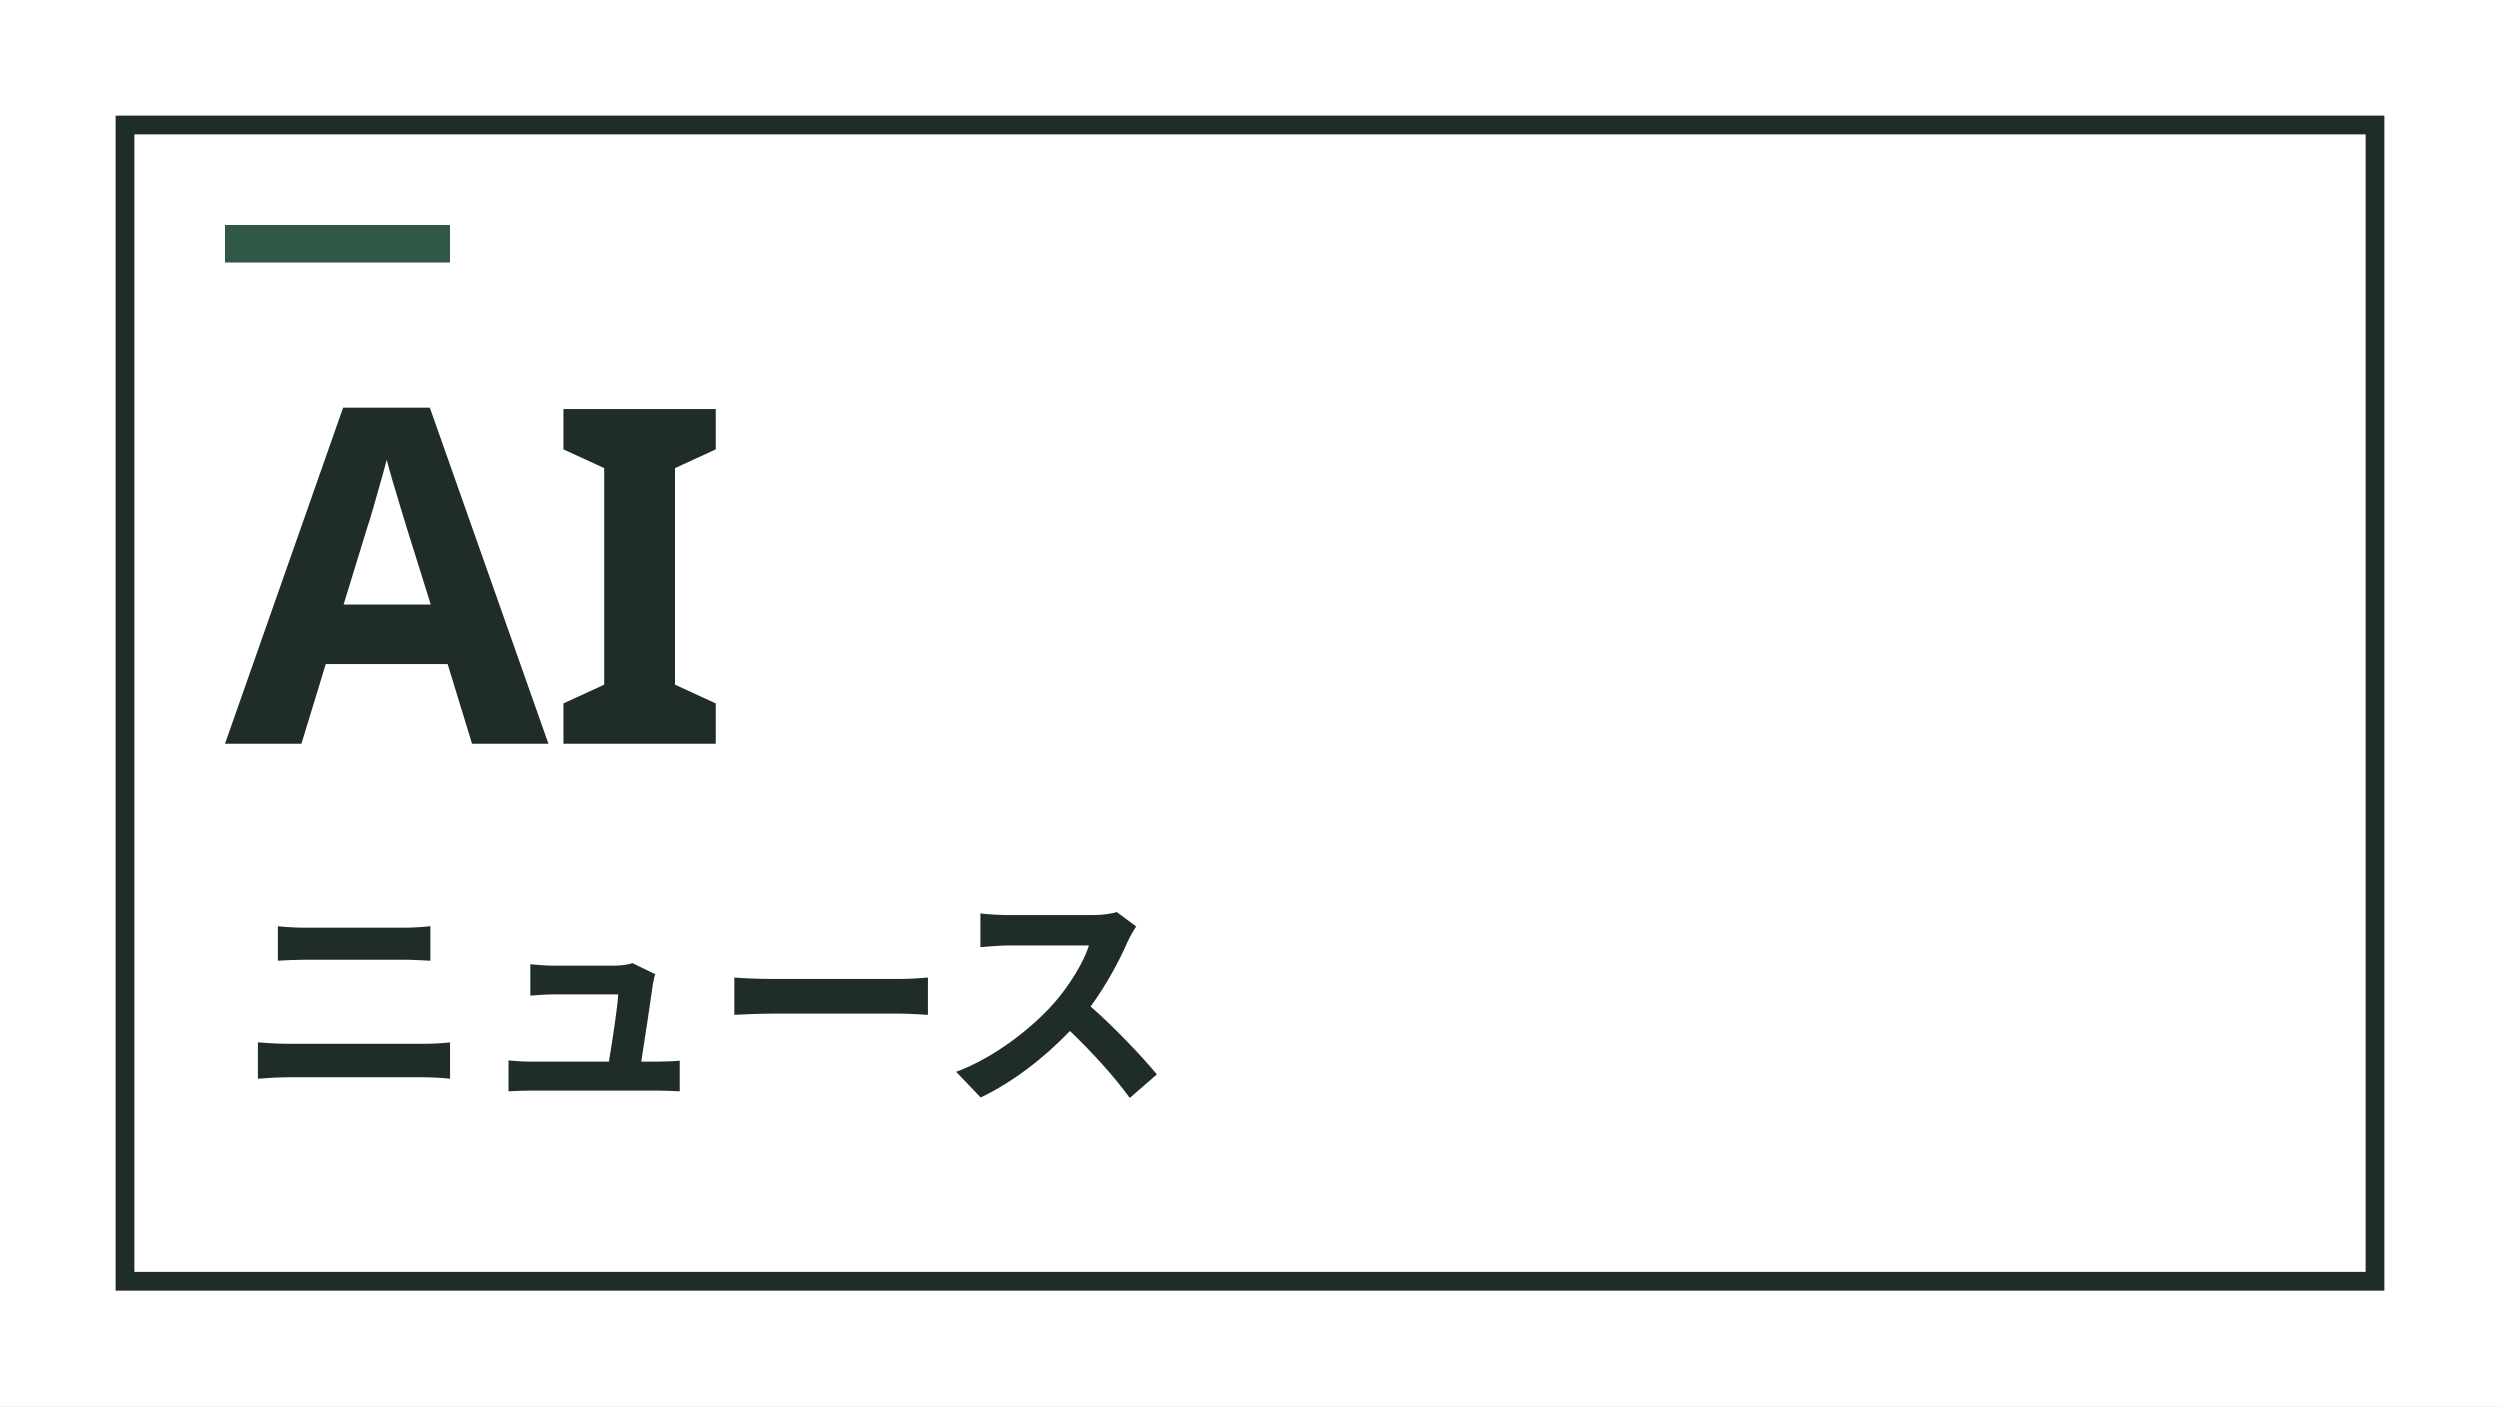
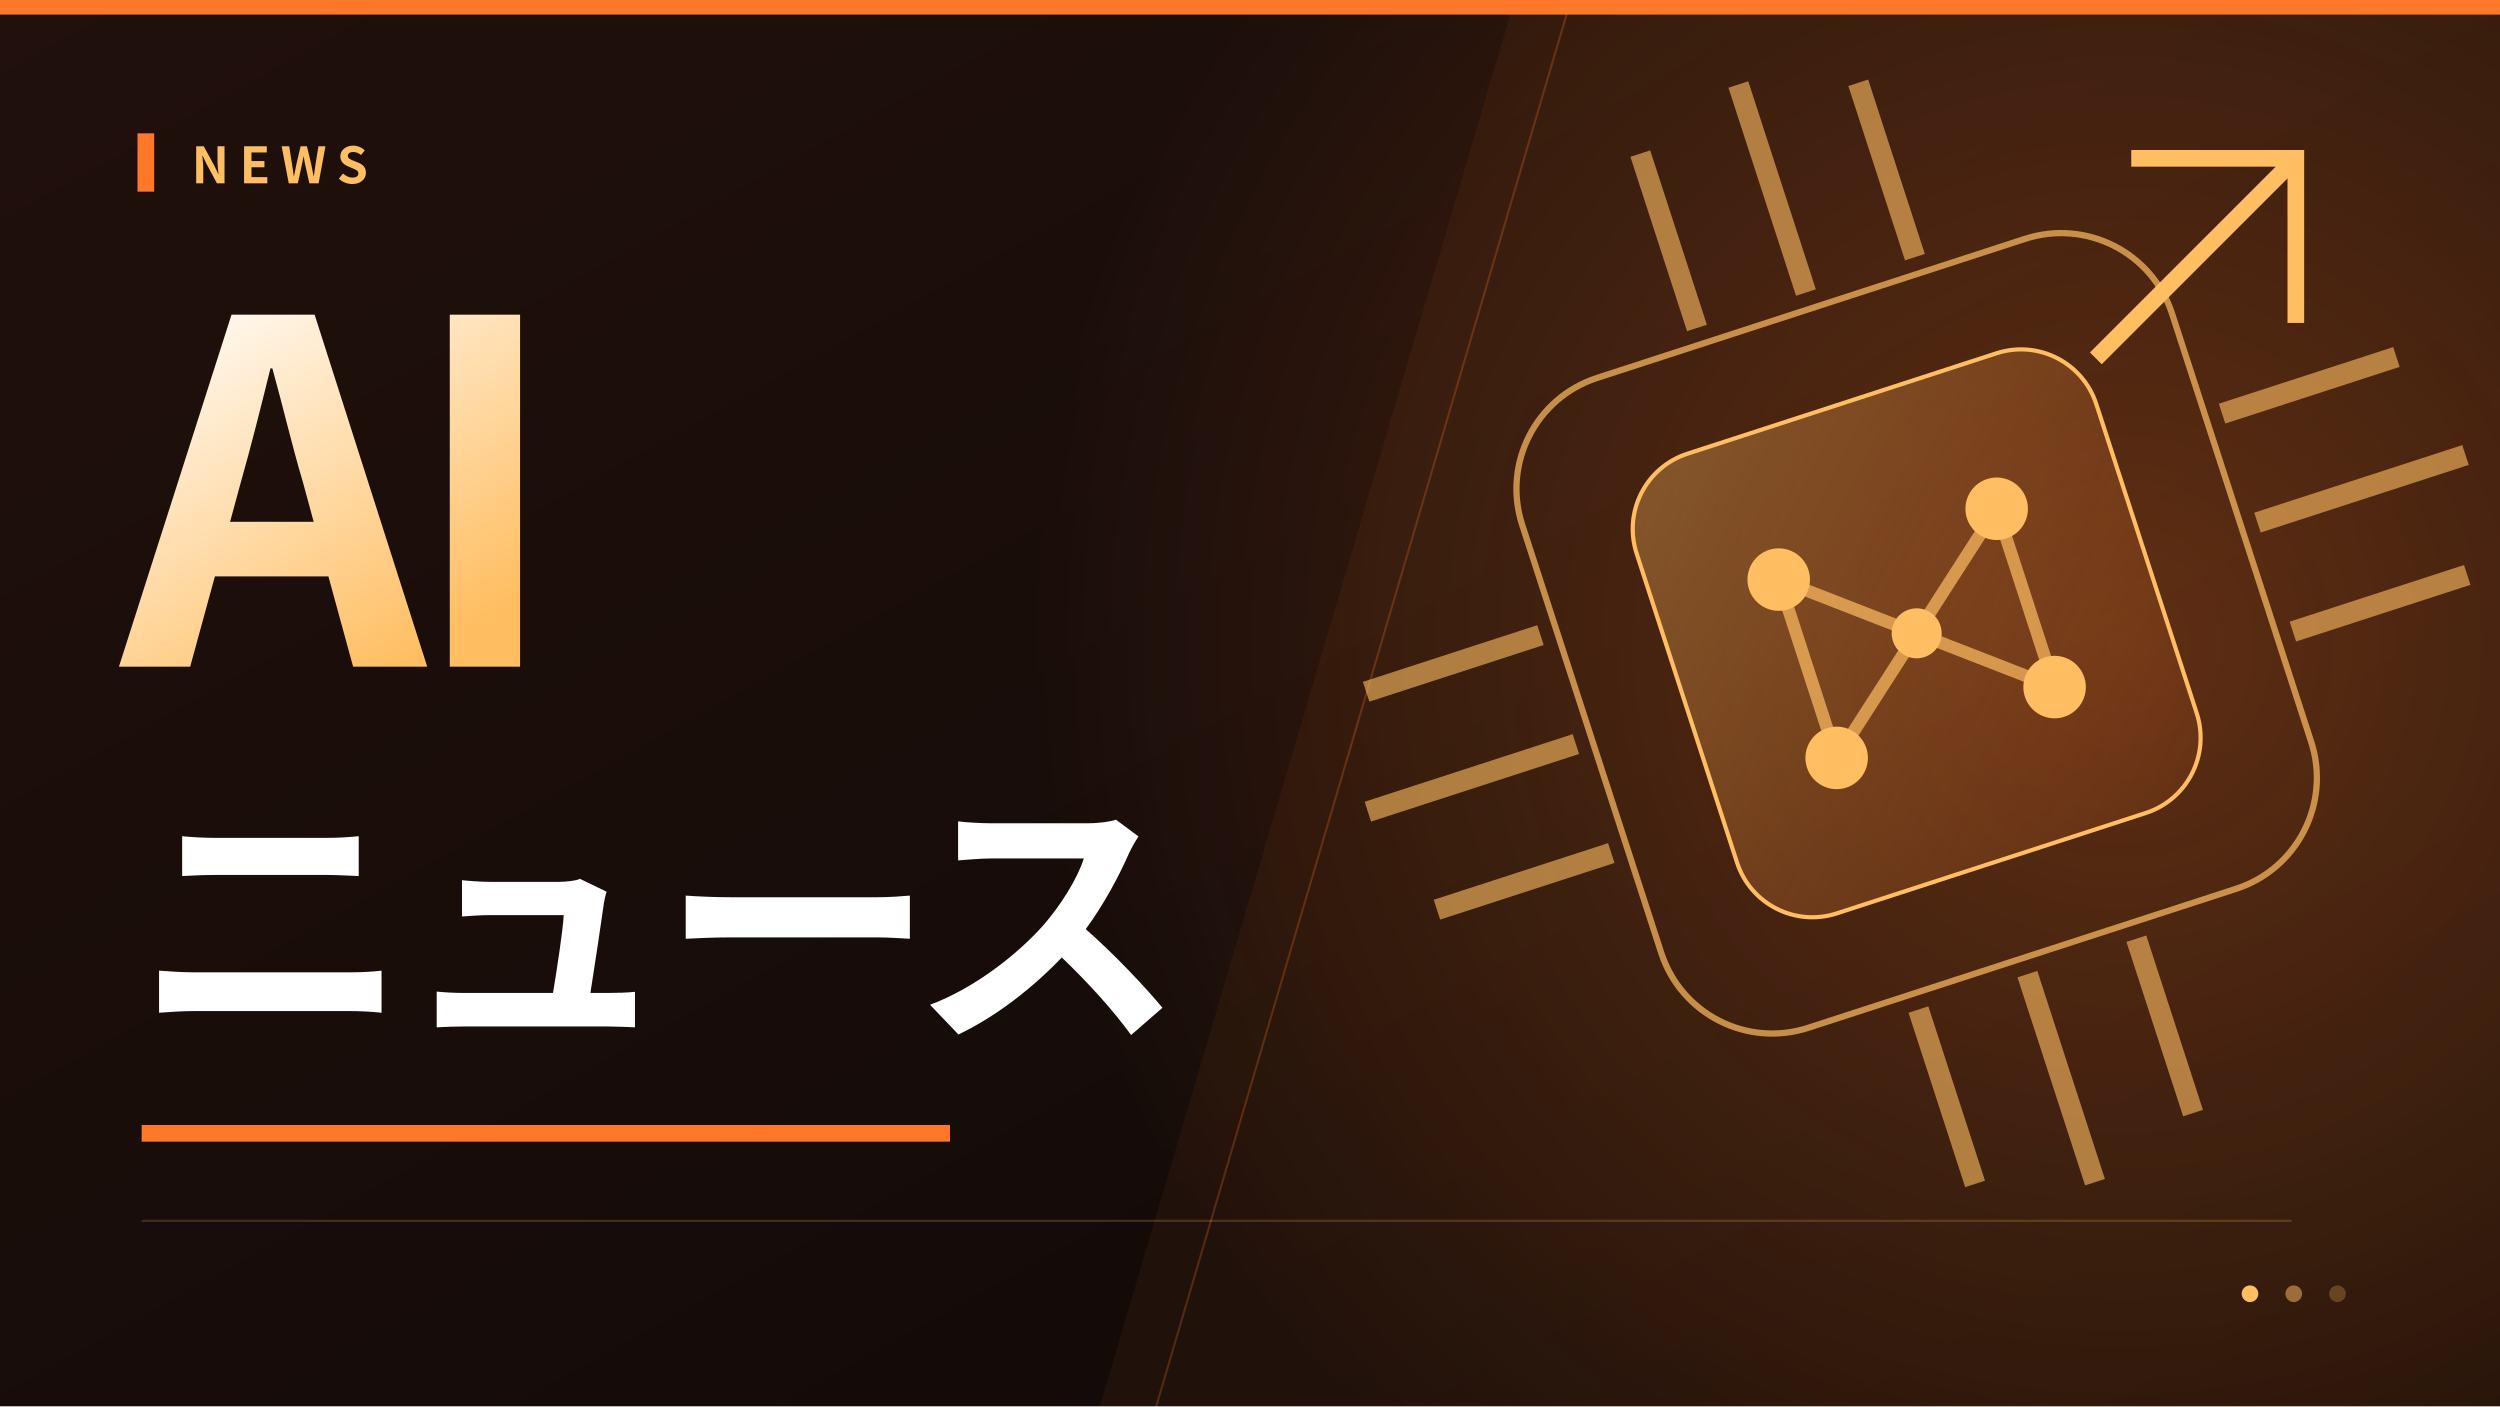
- <svg xmlns="http://www.w3.org/2000/svg" width="800" height="450" viewBox="0 0 800 450">
-   <rect width="800" height="450" fill="#fff" />
-   <path d="M40 40h720v370H40z" fill="none" stroke="#202c28" stroke-width="6" />
-   <path d="M72 78h72" stroke="#315846" stroke-width="12" />
-   <g fill="#202c28" font-family="Noto Sans JP,Yu Gothic,Meiryo,sans-serif" font-weight="900">
-     <text x="72" y="238" font-size="150">AI</text>
-     <text x="76" y="348" font-size="76">ニュース</text>
+ <svg xmlns="http://www.w3.org/2000/svg" width="800" height="450" viewBox="0 0 800 450" role="img" aria-label="AIニュース" version="1.1" id="svg21">
+   <defs id="defs8">
+     <linearGradient id="bg" x2="1" y2="1">
+       <stop stop-color="#21100b" id="stop1" />
+       <stop offset="1" stop-color="#0e0908" id="stop2" />
+     </linearGradient>
+     <linearGradient id="accent" x2="1" y2="1">
+       <stop stop-color="#ffbe62" stop-opacity=".35" id="stop3" />
+       <stop offset="1" stop-color="#ff782a" stop-opacity=".08" id="stop4" />
+     </linearGradient>
+     <linearGradient id="text" x2=".7" y2="1">
+       <stop stop-color="#fff" id="stop5" />
+       <stop offset="1" stop-color="#ffbe62" id="stop6" />
+     </linearGradient>
+     <radialGradient id="glow">
+       <stop stop-color="#ff782a" stop-opacity=".28" id="stop7" />
+       <stop offset="1" stop-color="#ff782a" stop-opacity="0" id="stop8" />
+     </radialGradient>
+   </defs>
+   <g transform="scale(0.6666667)">
+     <rect width="1200" height="675" fill="url(#bg)" id="rect8" />
+     <ellipse cx="1020" cy="310" rx="530" ry="520" fill="url(#glow)" id="ellipse8" />
+     <path d="M727 0H1200V675H528Z" fill="#ff782a" opacity=".055" id="path8" />
+     <path d="M754 0 555 675" stroke="#ff782a" opacity=".24" id="path9" />
+     <g transform="translate(920 304) rotate(-18)" fill="none" stroke="#ffbe62" id="g16">
+       <rect x="-164" y="-164" width="328" height="328" rx="56" stroke-width="3" opacity=".7" id="rect9" />
+       <rect x="-116" y="-116" width="232" height="232" rx="38" fill="url(#accent)" stroke-width="2" id="rect10" />
+       <path d="M-55-172v-88M0-172v-105M55-172v-88M-55 172v88M0 172v105M55 172v88M-172-55h-88M-172 0h-105M-172 55h-88M172-55h88M172 0h105M172 55h88" stroke-width="10" opacity=".6" id="path10" />
+       <path d="M-55-45 55 45M-55 45 55-45M-55-45V45M55-45V45" stroke-width="6" opacity=".7" id="path11" />
+       <g fill="#ffbe62" stroke="none" id="g15">
+         <circle cx="-55" cy="-45" r="15" id="circle11" />
+         <circle cx="-55" cy="45" r="15" id="circle12" />
+         <circle cx="55" cy="-45" r="15" id="circle13" />
+         <circle cx="55" cy="45" r="15" id="circle14" />
+         <circle r="12" id="circle15" />
+       </g>
+     </g>
+     <path d="M0 0H1200" stroke="#ff782a" stroke-width="14" id="path16" />
+     <g font-family="Noto Sans CJK JP,Noto Sans JP,Yu Gothic,Meiryo,sans-serif" font-weight="900" id="g18">
+       <rect x="66" y="64" width="8" height="28" fill="#ff782a" id="rect16" />
+       <path d="m 94.184,88 h 3.384 v -7.128 c 0,-2.04 -0.312,-4.272 -0.456,-6.192 h 0.12 l 1.8,3.816 5.112,9.504 h 3.624 V 70.216 h -3.36 v 7.104 c 0,2.016 0.288,4.368 0.48,6.216 h -0.12 l -1.8,-3.84 -5.16,-9.48 h -3.624 z m 22.976,0 h 11.16 v -2.976 h -7.608 v -4.752 h 6.216 v -2.976 h -6.216 v -4.104 h 7.344 v -2.976 h -10.896 z m 21.44,0 h 4.344 l 1.944,-8.808 c 0.264,-1.368 0.528,-2.736 0.792,-4.08 h 0.096 c 0.192,1.344 0.456,2.712 0.744,4.08 l 1.992,8.808 h 4.416 l 3.288,-17.784 h -3.36 l -1.416,8.688 c -0.264,1.848 -0.528,3.744 -0.792,5.664 h -0.12 c -0.384,-1.92 -0.72,-3.84 -1.128,-5.664 l -2.064,-8.688 h -3.048 l -2.04,8.688 c -0.384,1.848 -0.768,3.744 -1.128,5.664 h -0.096 c -0.264,-1.92 -0.552,-3.792 -0.84,-5.664 l -1.368,-8.688 h -3.624 z m 30.512,0.336 c 4.104,0 6.528,-2.472 6.528,-5.376 0,-2.568 -1.416,-3.96 -3.576,-4.848 l -2.328,-0.936 c -1.512,-0.624 -2.76,-1.08 -2.76,-2.352 0,-1.176 0.96,-1.872 2.52,-1.872 1.488,0 2.664,0.552 3.792,1.464 l 1.8,-2.208 c -1.44,-1.464 -3.504,-2.304 -5.592,-2.304 -3.576,0 -6.144,2.256 -6.144,5.136 0,2.592 1.824,4.032 3.624,4.752 l 2.352,1.032 c 1.584,0.672 2.688,1.08 2.688,2.4 0,1.248 -0.984,2.04 -2.832,2.04 -1.56,0 -3.264,-0.792 -4.512,-1.968 l -2.04,2.448 c 1.728,1.68 4.104,2.592 6.48,2.592 z" id="text16" style="font-size:24px;letter-spacing:5;fill:#ffbe62" aria-label="NEWS" />
+       <path d="m 57.088,320 h 34.2 l 11.856,-43.32 h 54.492 L 169.492,320 H 205.06 L 151.024,151.052 h -39.9 z m 53.352,-69.54 5.016,-18.468 c 5.016,-17.556 9.804,-36.708 14.364,-55.176 h 0.912 c 5.016,18.012 9.576,37.62 14.82,55.176 l 5.016,18.468 z M 215.896,320 h 33.744 V 151.052 h -33.744 z" id="text17" style="font-size:228px;letter-spacing:-9;fill:url(#text)" aria-label="AI" />
+       <path d="m 87.44,401.372 v 19.14 c 4.488,-0.264 10.56,-0.528 15.576,-0.528 7.26,0 47.52,0 54.516,0 4.62,0 10.824,0.396 14.652,0.528 v -19.14 c -3.696,0.396 -9.372,0.792 -14.652,0.792 -7.26,0 -43.428,0 -54.648,0 -4.488,0 -10.692,-0.264 -15.444,-0.792 z M 76.352,465.92 v 20.196 c 4.884,-0.396 11.352,-0.792 16.5,-0.792 8.448,0 67.584,0 75.768,0 3.96,0 9.9,0.264 14.52,0.792 V 465.92 c -4.488,0.528 -10.032,0.792 -14.52,0.792 -8.184,0 -67.32,0 -75.768,0 -5.148,0 -11.352,-0.396 -16.5,-0.792 z m 133.26,10.032 v 17.16 c 5.016,-0.264 8.316,-0.396 13.068,-0.396 6.732,0 62.7,0 69.432,0 3.564,0 10.032,0.264 12.672,0.396 v -17.028 c -3.432,0.396 -9.504,0.528 -12.936,0.528 H 283.4 c 1.98,-12.54 5.412,-35.244 6.468,-43.032 0.264,-1.32 0.66,-3.828 1.32,-5.544 l -12.804,-6.204 c -1.584,0.924 -6.996,1.452 -9.768,1.452 -6.336,0 -27.06,0 -33.792,0 -3.564,0 -9.636,-0.396 -13.068,-0.792 v 17.424 c 3.828,-0.264 8.976,-0.66 13.2,-0.66 3.828,0 29.436,0 35.64,0 -0.396,7.392 -3.3,26.136 -5.148,37.356 H 222.68 c -4.62,0 -9.504,-0.264 -13.068,-0.66 z m 119.532,-46.068 v 20.724 c 4.884,-0.264 13.728,-0.66 21.252,-0.66 15.444,0 59.004,0 70.884,0 5.544,0 12.276,0.528 15.444,0.66 v -20.724 c -3.432,0.264 -9.24,0.792 -15.444,0.792 -11.88,0 -55.308,0 -70.884,0 -6.864,0 -16.5,-0.396 -21.252,-0.792 z m 217.344,-28.38 -10.824,-8.052 c -2.64,0.924 -7.92,1.716 -13.596,1.716 -5.94,0 -39.732,0 -46.596,0 -3.96,0 -12.012,-0.396 -15.576,-0.924 v 18.744 c 2.772,-0.132 10.032,-0.924 15.576,-0.924 5.676,0 39.336,0 44.748,0 -2.904,9.372 -10.956,22.44 -19.668,32.34 -12.408,13.86 -32.868,29.964 -54.12,37.884 l 13.596,14.256 c 18.084,-8.58 35.64,-22.308 49.632,-36.96 12.408,11.88 24.684,25.344 33.264,37.224 l 15.048,-13.068 c -7.788,-9.504 -23.76,-26.4 -36.828,-37.752 8.844,-12.012 16.236,-26.004 20.724,-36.3 1.188,-2.64 3.564,-6.732 4.62,-8.184 z" id="text18" style="font-size:132px;letter-spacing:-6;fill:#ffffff" aria-label="ニュース" />
+     </g>
+     <path d="M68 544H456" stroke="#ff782a" stroke-width="8" id="path18" />
+     <path d="M68 586H1100" stroke="#ffbe62" stroke-opacity=".2" id="path19" />
+     <g fill="#ffbe62" id="g21">
+       <circle cx="1080" cy="621" r="4" id="circle19" />
+       <circle cx="1101" cy="621" r="4" opacity=".5" id="circle20" />
+       <circle cx="1122" cy="621" r="4" opacity=".25" id="circle21" />
+     </g>
+     <path d="M1023 76h79v79M1102 76l-96 96" stroke="#ffbe62" stroke-width="8" fill="none" id="path21" />
  </g>
</svg>
